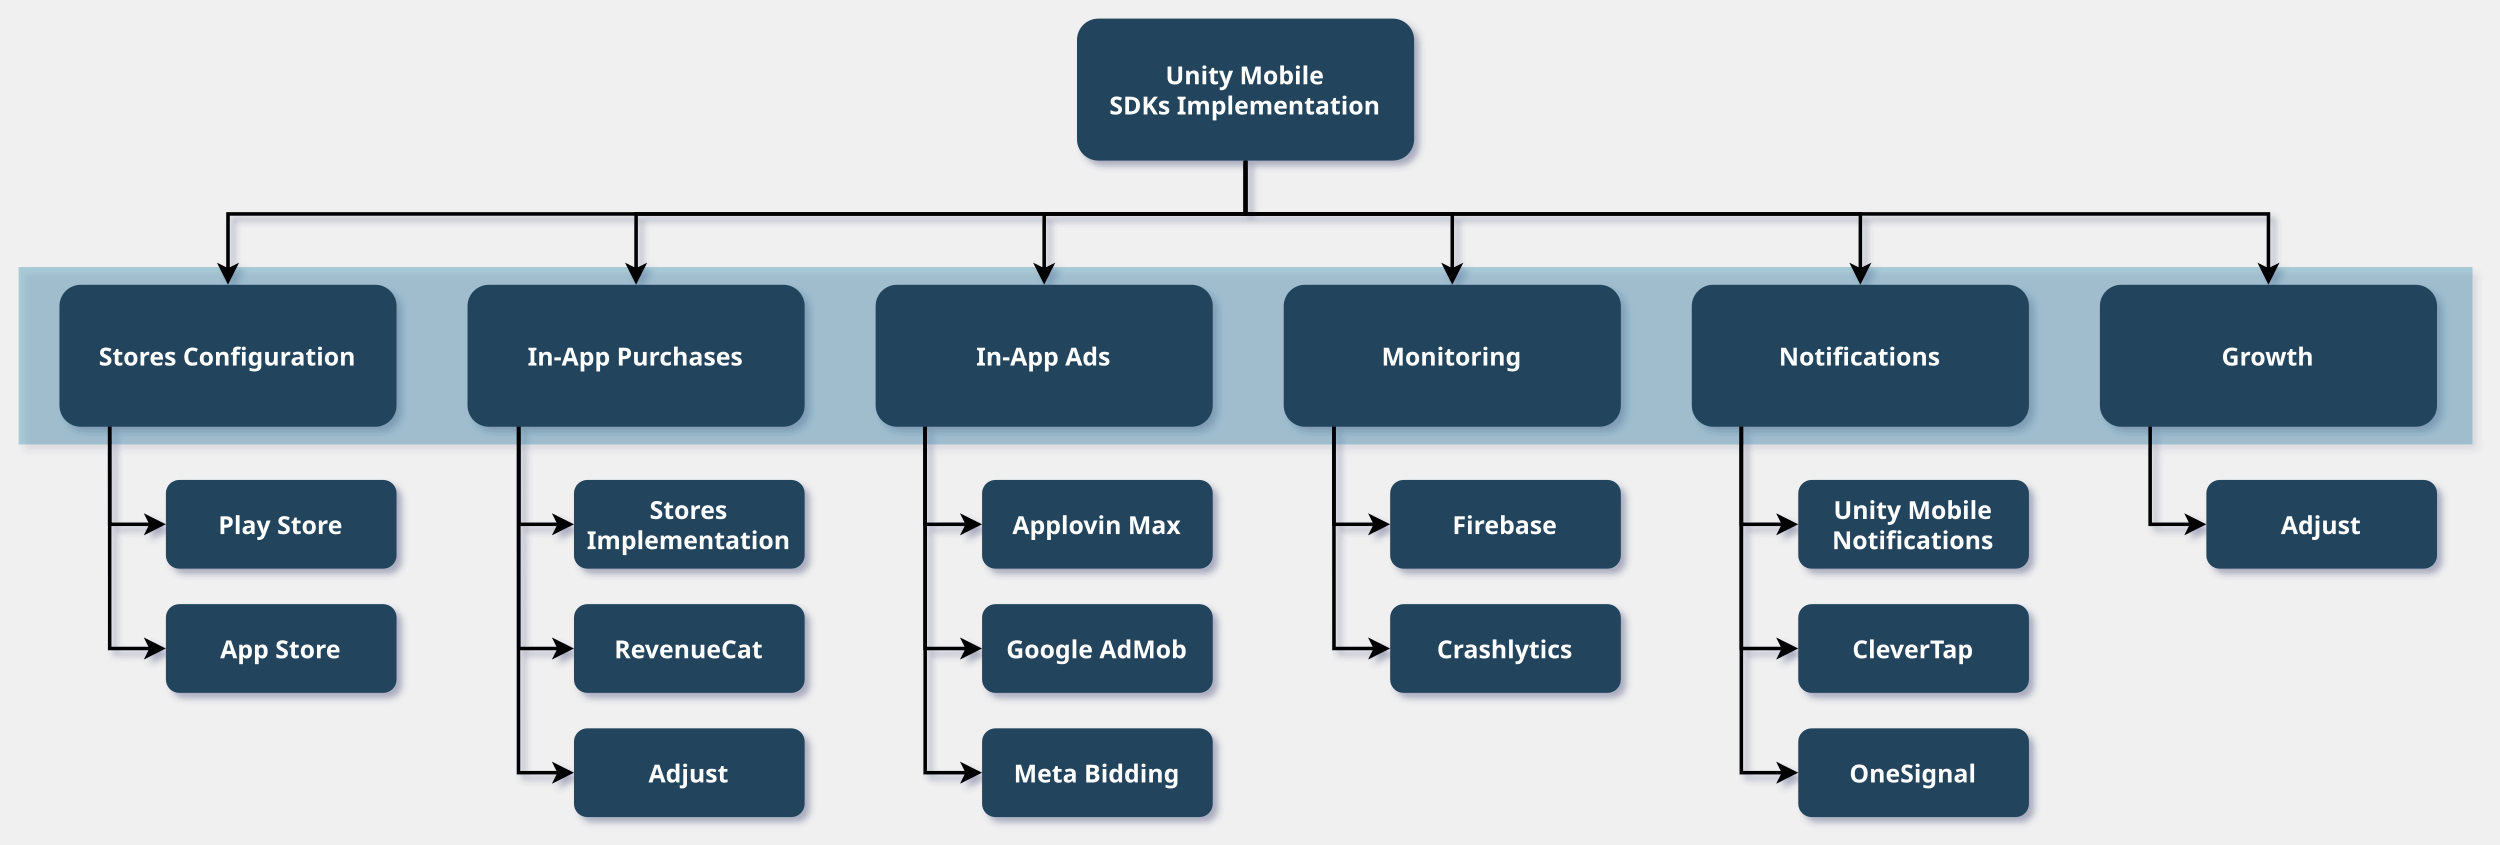
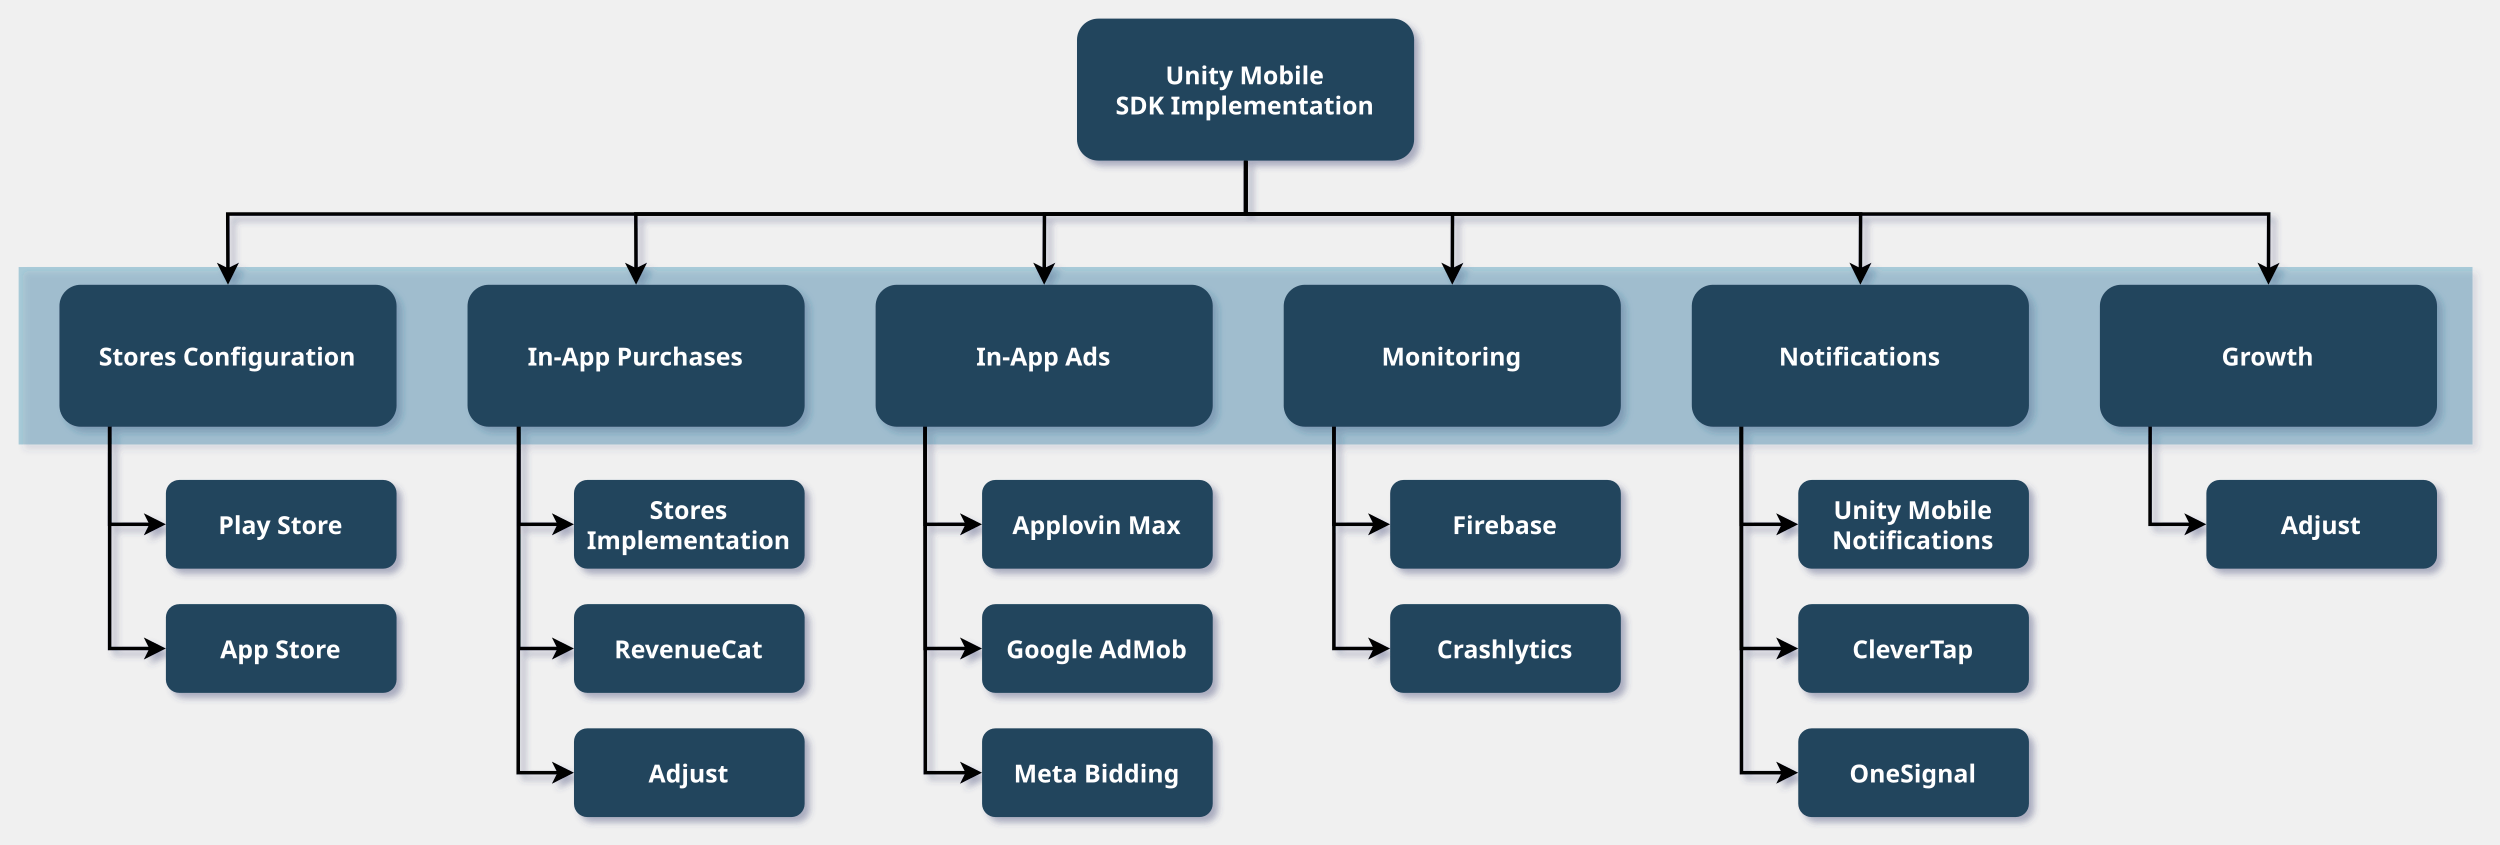
<svg xmlns="http://www.w3.org/2000/svg" style="background: transparent; background-color: transparent; color-scheme: light;" version="1.1" width="1409" height="476" viewBox="-0.5 -0.5 1409 476">
  <defs>
    <filter id="drawio-drop-shadow">
      <feGaussianBlur in="SourceAlpha" stdDeviation="1.7" result="blur" />
      <feOffset in="blur" dx="3" dy="3" result="offsetBlur" />
      <feFlood flood-color="#3D4574" flood-opacity="0.4" result="offsetColor" />
      <feComposite in="offsetColor" in2="offsetBlur" operator="in" result="offsetBlur" />
      <feBlend in="SourceGraphic" in2="offsetBlur" />
    </filter>
  </defs>
  <g filter="url(#drawio-drop-shadow)">
    <g data-cell-id="0">
      <g data-cell-id="1">
+         <g data-cell-id="lmC7X57VvSAlAXA_pGJ7-260" />
+         <g data-cell-id="lmC7X57VvSAlAXA_pGJ7-261" />
+         <g data-cell-id="lmC7X57VvSAlAXA_pGJ7-258" />
+         <g data-cell-id="lmC7X57VvSAlAXA_pGJ7-192" />
        <g data-cell-id="122" />
        <g data-cell-id="18v67-e1KkuVl6Ax8oSF-177" />
        <g data-cell-id="18v67-e1KkuVl6Ax8oSF-178" />
        <g data-cell-id="18v67-e1KkuVl6Ax8oSF-179" />
        <g data-cell-id="18v67-e1KkuVl6Ax8oSF-180" />
        <g data-cell-id="18v67-e1KkuVl6Ax8oSF-181" />
        <g data-cell-id="18v67-e1KkuVl6Ax8oSF-182" />
        <g data-cell-id="2" />
        <g data-cell-id="18v67-e1KkuVl6Ax8oSF-162" />
        <g data-cell-id="18v67-e1KkuVl6Ax8oSF-163" />
        <g data-cell-id="18v67-e1KkuVl6Ax8oSF-165" />
        <g data-cell-id="18v67-e1KkuVl6Ax8oSF-166" />
        <g data-cell-id="4" />
        <g data-cell-id="18v67-e1KkuVl6Ax8oSF-160" />
        <g data-cell-id="18v67-e1KkuVl6Ax8oSF-161" />
        <g data-cell-id="10" />
        <g data-cell-id="18v67-e1KkuVl6Ax8oSF-141" />
        <g data-cell-id="18v67-e1KkuVl6Ax8oSF-142" />
        <g data-cell-id="18v67-e1KkuVl6Ax8oSF-143" />
        <g data-cell-id="12" />
        <g data-cell-id="18v67-e1KkuVl6Ax8oSF-131" />
        <g data-cell-id="18v67-e1KkuVl6Ax8oSF-132" />
        <g data-cell-id="18v67-e1KkuVl6Ax8oSF-133" />
        <g data-cell-id="18v67-e1KkuVl6Ax8oSF-137" />
        <g data-cell-id="13" />
-         <g data-cell-id="18v67-e1KkuVl6Ax8oSF-123" />
        <g data-cell-id="18v67-e1KkuVl6Ax8oSF-127" />
        <g data-cell-id="18v67-e1KkuVl6Ax8oSF-128" />
        <g data-cell-id="18v67-e1KkuVl6Ax8oSF-129" />
        <g data-cell-id="18v67-e1KkuVl6Ax8oSF-136" />
        <g data-cell-id="18v67-e1KkuVl6Ax8oSF-138" />
        <g data-cell-id="18v67-e1KkuVl6Ax8oSF-139" />
        <g data-cell-id="18v67-e1KkuVl6Ax8oSF-140" />
        <g data-cell-id="18v67-e1KkuVl6Ax8oSF-144" />
        <g data-cell-id="18v67-e1KkuVl6Ax8oSF-145" />
        <g data-cell-id="18v67-e1KkuVl6Ax8oSF-146" />
        <g data-cell-id="18v67-e1KkuVl6Ax8oSF-147" />
        <g data-cell-id="18v67-e1KkuVl6Ax8oSF-148" />
        <g data-cell-id="18v67-e1KkuVl6Ax8oSF-149" />
        <g data-cell-id="18v67-e1KkuVl6Ax8oSF-167" />
        <g data-cell-id="18v67-e1KkuVl6Ax8oSF-168" />
        <g data-cell-id="18v67-e1KkuVl6Ax8oSF-150" />
        <g data-cell-id="18v67-e1KkuVl6Ax8oSF-151" />
        <g data-cell-id="18v67-e1KkuVl6Ax8oSF-152" />
        <g data-cell-id="18v67-e1KkuVl6Ax8oSF-169" />
        <g data-cell-id="18v67-e1KkuVl6Ax8oSF-170" />
        <g data-cell-id="18v67-e1KkuVl6Ax8oSF-171" />
        <g data-cell-id="18v67-e1KkuVl6Ax8oSF-172" />
        <g data-cell-id="18v67-e1KkuVl6Ax8oSF-174" />
        <g data-cell-id="18v67-e1KkuVl6Ax8oSF-176" />
        <g data-cell-id="18v67-e1KkuVl6Ax8oSF-153" />
        <g data-cell-id="18v67-e1KkuVl6Ax8oSF-154" />
        <g data-cell-id="18v67-e1KkuVl6Ax8oSF-155" />
        <g data-cell-id="18v67-e1KkuVl6Ax8oSF-156" />
        <g data-cell-id="18v67-e1KkuVl6Ax8oSF-157" />
        <g data-cell-id="18v67-e1KkuVl6Ax8oSF-158" />
        <g data-cell-id="18v67-e1KkuVl6Ax8oSF-159" />
        <g data-cell-id="18v67-e1KkuVl6Ax8oSF-239">
          <g>
            <rect x="10" y="150" width="1383" height="100" fill-opacity="0.3" fill="#10739e" stroke="none" pointer-events="all" style="fill: rgb(16, 115, 158);" />
          </g>
        </g>
        <g data-cell-id="18v67-e1KkuVl6Ax8oSF-240">
          <g>
-             <path d="M 701.47 90 L 701.47 120.07 L 128 120.07 L 128 151.76" fill="none" stroke="#000000" stroke-width="2" stroke-miterlimit="10" pointer-events="stroke" style="stroke: rgb(0, 0, 0);" />
-             <path d="M 128 157.76 L 124 149.76 L 128 151.76 L 132 149.76 Z" fill="#000000" stroke="#000000" stroke-width="2" stroke-miterlimit="10" pointer-events="all" style="fill: rgb(0, 0, 0); stroke: rgb(0, 0, 0);" />
+             <path d="M 701.57 90 L 701.57 120.14 L 127.86 120.14 L 127.97 151.76" fill="none" stroke="#000000" stroke-width="2" stroke-miterlimit="10" pointer-events="stroke" style="stroke: rgb(0, 0, 0);" />
+             <path d="M 127.99 157.76 L 123.96 149.78 L 127.97 151.76 L 131.96 149.75 Z" fill="#000000" stroke="#000000" stroke-width="2" stroke-miterlimit="10" pointer-events="all" style="fill: rgb(0, 0, 0); stroke: rgb(0, 0, 0);" />
          </g>
        </g>
        <g data-cell-id="18v67-e1KkuVl6Ax8oSF-241">
          <g>
-             <path d="M 701.47 90 L 701.47 120.07 L 358 120.07 L 358 151.76" fill="none" stroke="#000000" stroke-width="2" stroke-miterlimit="10" pointer-events="stroke" style="stroke: rgb(0, 0, 0);" />
-             <path d="M 358 157.76 L 354 149.76 L 358 151.76 L 362 149.76 Z" fill="#000000" stroke="#000000" stroke-width="2" stroke-miterlimit="10" pointer-events="all" style="fill: rgb(0, 0, 0); stroke: rgb(0, 0, 0);" />
+             <path d="M 701.57 90 L 701.57 120.14 L 357.86 120.14 L 357.97 151.76" fill="none" stroke="#000000" stroke-width="2" stroke-miterlimit="10" pointer-events="stroke" style="stroke: rgb(0, 0, 0);" />
+             <path d="M 357.99 157.76 L 353.96 149.78 L 357.97 151.76 L 361.96 149.75 Z" fill="#000000" stroke="#000000" stroke-width="2" stroke-miterlimit="10" pointer-events="all" style="fill: rgb(0, 0, 0); stroke: rgb(0, 0, 0);" />
          </g>
        </g>
        <g data-cell-id="18v67-e1KkuVl6Ax8oSF-242">
          <g>
-             <path d="M 701.47 90 L 701.47 120.07 L 588 120.07 L 588 151.76" fill="none" stroke="#000000" stroke-width="2" stroke-miterlimit="10" pointer-events="stroke" style="stroke: rgb(0, 0, 0);" />
-             <path d="M 588 157.76 L 584 149.76 L 588 151.76 L 592 149.76 Z" fill="#000000" stroke="#000000" stroke-width="2" stroke-miterlimit="10" pointer-events="all" style="fill: rgb(0, 0, 0); stroke: rgb(0, 0, 0);" />
+             <path d="M 701.57 90 L 701.57 120.14 L 588.14 120.14 L 588.03 151.76" fill="none" stroke="#000000" stroke-width="2" stroke-miterlimit="10" pointer-events="stroke" style="stroke: rgb(0, 0, 0);" />
+             <path d="M 588.01 157.76 L 584.04 149.75 L 588.03 151.76 L 592.04 149.78 Z" fill="#000000" stroke="#000000" stroke-width="2" stroke-miterlimit="10" pointer-events="all" style="fill: rgb(0, 0, 0); stroke: rgb(0, 0, 0);" />
          </g>
        </g>
        <g data-cell-id="18v67-e1KkuVl6Ax8oSF-243">
          <g>
-             <path d="M 701.47 90 L 701.47 120.07 L 818 120.07 L 818 151.76" fill="none" stroke="#000000" stroke-width="2" stroke-miterlimit="10" pointer-events="stroke" style="stroke: rgb(0, 0, 0);" />
-             <path d="M 818 157.76 L 814 149.76 L 818 151.76 L 822 149.76 Z" fill="#000000" stroke="#000000" stroke-width="2" stroke-miterlimit="10" pointer-events="all" style="fill: rgb(0, 0, 0); stroke: rgb(0, 0, 0);" />
+             <path d="M 701.57 90 L 701.57 120.14 L 818.14 120.14 L 818.03 151.76" fill="none" stroke="#000000" stroke-width="2" stroke-miterlimit="10" pointer-events="stroke" style="stroke: rgb(0, 0, 0);" />
+             <path d="M 818.01 157.76 L 814.04 149.75 L 818.03 151.76 L 822.04 149.78 Z" fill="#000000" stroke="#000000" stroke-width="2" stroke-miterlimit="10" pointer-events="all" style="fill: rgb(0, 0, 0); stroke: rgb(0, 0, 0);" />
          </g>
        </g>
        <g data-cell-id="18v67-e1KkuVl6Ax8oSF-244">
          <g>
-             <path d="M 701.47 90 L 701.47 120.07 L 1048 120.07 L 1048 151.76" fill="none" stroke="#000000" stroke-width="2" stroke-miterlimit="10" pointer-events="stroke" style="stroke: rgb(0, 0, 0);" />
-             <path d="M 1048 157.76 L 1044 149.76 L 1048 151.76 L 1052 149.76 Z" fill="#000000" stroke="#000000" stroke-width="2" stroke-miterlimit="10" pointer-events="all" style="fill: rgb(0, 0, 0); stroke: rgb(0, 0, 0);" />
+             <path d="M 701.57 90 L 701.57 120.14 L 1048.14 120.14 L 1048.03 151.76" fill="none" stroke="#000000" stroke-width="2" stroke-miterlimit="10" pointer-events="stroke" style="stroke: rgb(0, 0, 0);" />
+             <path d="M 1048.01 157.76 L 1044.04 149.75 L 1048.03 151.76 L 1052.04 149.78 Z" fill="#000000" stroke="#000000" stroke-width="2" stroke-miterlimit="10" pointer-events="all" style="fill: rgb(0, 0, 0); stroke: rgb(0, 0, 0);" />
          </g>
        </g>
        <g data-cell-id="18v67-e1KkuVl6Ax8oSF-245">
          <g>
-             <path d="M 701.47 90 L 701.47 120.07 L 1278 120.07 L 1278 151.76" fill="none" stroke="#000000" stroke-width="2" stroke-miterlimit="10" pointer-events="stroke" style="stroke: rgb(0, 0, 0);" />
-             <path d="M 1278 157.76 L 1274 149.76 L 1278 151.76 L 1282 149.76 Z" fill="#000000" stroke="#000000" stroke-width="2" stroke-miterlimit="10" pointer-events="all" style="fill: rgb(0, 0, 0); stroke: rgb(0, 0, 0);" />
+             <path d="M 701.57 90 L 701.57 120.14 L 1278.14 120.14 L 1278.03 151.76" fill="none" stroke="#000000" stroke-width="2" stroke-miterlimit="10" pointer-events="stroke" style="stroke: rgb(0, 0, 0);" />
+             <path d="M 1278.01 157.76 L 1274.04 149.75 L 1278.03 151.76 L 1282.04 149.78 Z" fill="#000000" stroke="#000000" stroke-width="2" stroke-miterlimit="10" pointer-events="all" style="fill: rgb(0, 0, 0); stroke: rgb(0, 0, 0);" />
          </g>
        </g>
        <g data-cell-id="18v67-e1KkuVl6Ax8oSF-246">
          <g>
            <rect x="606.5" y="10" width="190" height="80" rx="12" ry="12" fill="#23445d" stroke="none" pointer-events="all" style="fill: rgb(35, 68, 93);" />
          </g>
          <g>
            <g fill="#FFFFFF" font-family="&quot;Tahoma&quot;" font-weight="bold" text-anchor="middle" font-size="14px" style="fill: rgb(255, 255, 255);">
              <text x="701" y="47">Unity Mobile</text>
-               <text x="701" y="64">SDKs Implementation</text>
+               <text x="701" y="64">SDK Implementation</text>
            </g>
          </g>
        </g>
        <g data-cell-id="18v67-e1KkuVl6Ax8oSF-247">
          <g>
-             <path d="M 751.31 238.56 L 751.33 295 L 774.76 295" fill="none" stroke="#000000" stroke-width="2" stroke-miterlimit="10" pointer-events="stroke" style="stroke: rgb(0, 0, 0);" />
+             <path d="M 751.31 238.56 L 751.29 295 L 774.76 295" fill="none" stroke="#000000" stroke-width="2" stroke-miterlimit="10" pointer-events="stroke" style="stroke: rgb(0, 0, 0);" />
            <path d="M 780.76 295 L 772.76 299 L 774.76 295 L 772.76 291 Z" fill="#000000" stroke="#000000" stroke-width="2" stroke-miterlimit="10" pointer-events="all" style="fill: rgb(0, 0, 0); stroke: rgb(0, 0, 0);" />
          </g>
        </g>
        <g data-cell-id="18v67-e1KkuVl6Ax8oSF-248">
          <g>
-             <path d="M 751.31 238.48 L 751.33 365 L 774.76 365" fill="none" stroke="#000000" stroke-width="2" stroke-miterlimit="10" pointer-events="stroke" style="stroke: rgb(0, 0, 0);" />
+             <path d="M 751.31 238.48 L 751.29 365 L 774.76 365" fill="none" stroke="#000000" stroke-width="2" stroke-miterlimit="10" pointer-events="stroke" style="stroke: rgb(0, 0, 0);" />
            <path d="M 780.76 365 L 772.76 369 L 774.76 365 L 772.76 361 Z" fill="#000000" stroke="#000000" stroke-width="2" stroke-miterlimit="10" pointer-events="all" style="fill: rgb(0, 0, 0); stroke: rgb(0, 0, 0);" />
          </g>
        </g>
        <g data-cell-id="18v67-e1KkuVl6Ax8oSF-251">
          <g>
            <rect x="723" y="160" width="190" height="80" rx="12" ry="12" fill="#23445d" stroke="none" pointer-events="all" style="fill: rgb(35, 68, 93);" />
          </g>
          <g>
            <g fill="#FFFFFF" font-family="&quot;Tahoma&quot;" font-weight="bold" text-anchor="middle" font-size="14px" style="fill: rgb(255, 255, 255);">
              <text x="817.5" y="205.5">Monitoring</text>
            </g>
          </g>
        </g>
        <g data-cell-id="18v67-e1KkuVl6Ax8oSF-252">
          <g>
-             <path d="M 520.93 238.4 L 520.93 295 L 544.76 295" fill="none" stroke="#000000" stroke-width="2" stroke-miterlimit="10" pointer-events="stroke" style="stroke: rgb(0, 0, 0);" />
+             <path d="M 520.93 238.4 L 521 295 L 544.76 295" fill="none" stroke="#000000" stroke-width="2" stroke-miterlimit="10" pointer-events="stroke" style="stroke: rgb(0, 0, 0);" />
            <path d="M 550.76 295 L 542.76 299 L 544.76 295 L 542.76 291 Z" fill="#000000" stroke="#000000" stroke-width="2" stroke-miterlimit="10" pointer-events="all" style="fill: rgb(0, 0, 0); stroke: rgb(0, 0, 0);" />
          </g>
        </g>
        <g data-cell-id="18v67-e1KkuVl6Ax8oSF-253">
          <g>
-             <path d="M 520.93 238.24 L 520.93 365 L 544.76 365" fill="none" stroke="#000000" stroke-width="2" stroke-miterlimit="10" pointer-events="stroke" style="stroke: rgb(0, 0, 0);" />
+             <path d="M 520.93 238.24 L 521 365 L 544.76 365" fill="none" stroke="#000000" stroke-width="2" stroke-miterlimit="10" pointer-events="stroke" style="stroke: rgb(0, 0, 0);" />
            <path d="M 550.76 365 L 542.76 369 L 544.76 365 L 542.76 361 Z" fill="#000000" stroke="#000000" stroke-width="2" stroke-miterlimit="10" pointer-events="all" style="fill: rgb(0, 0, 0); stroke: rgb(0, 0, 0);" />
          </g>
        </g>
        <g data-cell-id="18v67-e1KkuVl6Ax8oSF-296">
          <g>
-             <path d="M 520.93 238.48 L 520.93 435 L 544.76 435" fill="none" stroke="#000000" stroke-width="2" stroke-miterlimit="10" pointer-events="stroke" style="stroke: rgb(0, 0, 0);" />
+             <path d="M 520.93 238.48 L 521 435 L 544.76 435" fill="none" stroke="#000000" stroke-width="2" stroke-miterlimit="10" pointer-events="stroke" style="stroke: rgb(0, 0, 0);" />
            <path d="M 550.76 435 L 542.76 439 L 544.76 435 L 542.76 431 Z" fill="#000000" stroke="#000000" stroke-width="2" stroke-miterlimit="10" pointer-events="all" style="fill: rgb(0, 0, 0); stroke: rgb(0, 0, 0);" />
          </g>
        </g>
        <g data-cell-id="18v67-e1KkuVl6Ax8oSF-254">
          <g>
            <rect x="493" y="160" width="190" height="80" rx="12" ry="12" fill="#23445d" stroke="none" pointer-events="all" style="fill: rgb(35, 68, 93);" />
          </g>
          <g>
            <g fill="#FFFFFF" font-family="&quot;Tahoma&quot;" font-weight="bold" text-anchor="middle" font-size="14px" style="fill: rgb(255, 255, 255);">
              <text x="587.5" y="205.5">In-App Ads</text>
            </g>
          </g>
        </g>
        <g data-cell-id="18v67-e1KkuVl6Ax8oSF-255">
          <g>
-             <path d="M 291.88 238.64 L 291.87 295 L 314.76 295" fill="none" stroke="#000000" stroke-width="2" stroke-miterlimit="10" pointer-events="stroke" style="stroke: rgb(0, 0, 0);" />
+             <path d="M 291.88 238.64 L 291.86 295 L 314.76 295" fill="none" stroke="#000000" stroke-width="2" stroke-miterlimit="10" pointer-events="stroke" style="stroke: rgb(0, 0, 0);" />
            <path d="M 320.76 295 L 312.76 299 L 314.76 295 L 312.76 291 Z" fill="#000000" stroke="#000000" stroke-width="2" stroke-miterlimit="10" pointer-events="all" style="fill: rgb(0, 0, 0); stroke: rgb(0, 0, 0);" />
          </g>
        </g>
        <g data-cell-id="18v67-e1KkuVl6Ax8oSF-256">
          <g>
-             <path d="M 291.88 238.32 L 291.87 365 L 314.76 365" fill="none" stroke="#000000" stroke-width="2" stroke-miterlimit="10" pointer-events="stroke" style="stroke: rgb(0, 0, 0);" />
+             <path d="M 291.88 238.32 L 291.86 365 L 314.76 365" fill="none" stroke="#000000" stroke-width="2" stroke-miterlimit="10" pointer-events="stroke" style="stroke: rgb(0, 0, 0);" />
            <path d="M 320.76 365 L 312.76 369 L 314.76 365 L 312.76 361 Z" fill="#000000" stroke="#000000" stroke-width="2" stroke-miterlimit="10" pointer-events="all" style="fill: rgb(0, 0, 0); stroke: rgb(0, 0, 0);" />
          </g>
        </g>
        <g data-cell-id="18v67-e1KkuVl6Ax8oSF-257">
          <g>
-             <path d="M 291.69 238.64 L 291.73 435 L 314.76 435" fill="none" stroke="#000000" stroke-width="2" stroke-miterlimit="10" pointer-events="stroke" style="stroke: rgb(0, 0, 0);" />
+             <path d="M 291.69 238.64 L 291.57 435 L 314.76 435" fill="none" stroke="#000000" stroke-width="2" stroke-miterlimit="10" pointer-events="stroke" style="stroke: rgb(0, 0, 0);" />
            <path d="M 320.76 435 L 312.76 439 L 314.76 435 L 312.76 431 Z" fill="#000000" stroke="#000000" stroke-width="2" stroke-miterlimit="10" pointer-events="all" style="fill: rgb(0, 0, 0); stroke: rgb(0, 0, 0);" />
          </g>
        </g>
        <g data-cell-id="18v67-e1KkuVl6Ax8oSF-258">
          <g>
            <rect x="263" y="160" width="190" height="80" rx="12" ry="12" fill="#23445d" stroke="none" pointer-events="all" style="fill: rgb(35, 68, 93);" />
          </g>
          <g>
            <g fill="#FFFFFF" font-family="&quot;Tahoma&quot;" font-weight="bold" text-anchor="middle" font-size="14px" style="fill: rgb(255, 255, 255);">
              <text x="357.5" y="205.5">In-App Purchases</text>
            </g>
          </g>
        </g>
        <g data-cell-id="18v67-e1KkuVl6Ax8oSF-259">
          <g>
-             <path d="M 61.31 238.56 L 61.33 365 L 84.76 365" fill="none" stroke="#000000" stroke-width="2" stroke-miterlimit="10" pointer-events="stroke" style="stroke: rgb(0, 0, 0);" />
+             <path d="M 61.31 238.56 L 61.29 365 L 84.76 365" fill="none" stroke="#000000" stroke-width="2" stroke-miterlimit="10" pointer-events="stroke" style="stroke: rgb(0, 0, 0);" />
            <path d="M 90.76 365 L 82.76 369 L 84.76 365 L 82.76 361 Z" fill="#000000" stroke="#000000" stroke-width="2" stroke-miterlimit="10" pointer-events="all" style="fill: rgb(0, 0, 0); stroke: rgb(0, 0, 0);" />
          </g>
        </g>
        <g data-cell-id="18v67-e1KkuVl6Ax8oSF-262">
          <g>
-             <path d="M 61.31 238.64 L 61.33 295 L 84.76 295" fill="none" stroke="#000000" stroke-width="2" stroke-miterlimit="10" pointer-events="stroke" style="stroke: rgb(0, 0, 0);" />
+             <path d="M 61.31 238.64 L 61.29 295 L 84.76 295" fill="none" stroke="#000000" stroke-width="2" stroke-miterlimit="10" pointer-events="stroke" style="stroke: rgb(0, 0, 0);" />
            <path d="M 90.76 295 L 82.76 299 L 84.76 295 L 82.76 291 Z" fill="#000000" stroke="#000000" stroke-width="2" stroke-miterlimit="10" pointer-events="all" style="fill: rgb(0, 0, 0); stroke: rgb(0, 0, 0);" />
          </g>
        </g>
        <g data-cell-id="18v67-e1KkuVl6Ax8oSF-263">
          <g>
            <rect x="33" y="160" width="190" height="80" rx="12" ry="12" fill="#23445d" stroke="none" pointer-events="all" style="fill: rgb(35, 68, 93);" />
          </g>
          <g>
            <g fill="#FFFFFF" font-family="&quot;Tahoma&quot;" font-weight="bold" text-anchor="middle" font-size="14px" style="fill: rgb(255, 255, 255);">
              <text x="127.5" y="205.5">Stores Configuration</text>
            </g>
          </g>
        </g>
        <g data-cell-id="18v67-e1KkuVl6Ax8oSF-264">
          <g>
            <rect x="93" y="340" width="130" height="50" rx="7.5" ry="7.5" fill="#23445d" stroke="none" pointer-events="all" style="fill: rgb(35, 68, 93);" />
          </g>
          <g>
            <g fill="#FFFFFF" font-family="&quot;Tahoma&quot;" font-weight="bold" text-anchor="middle" font-size="14px" style="fill: rgb(255, 255, 255);">
              <text x="157.5" y="370.5">App Store</text>
            </g>
          </g>
        </g>
        <g data-cell-id="18v67-e1KkuVl6Ax8oSF-267">
          <g>
            <rect x="93" y="270" width="130" height="50" rx="7.5" ry="7.5" fill="#23445d" stroke="none" pointer-events="all" style="fill: rgb(35, 68, 93);" />
          </g>
          <g>
            <g fill="#FFFFFF" font-family="&quot;Tahoma&quot;" font-weight="bold" text-anchor="middle" font-size="14px" style="fill: rgb(255, 255, 255);">
              <text x="157.5" y="300.5">Play Store</text>
            </g>
          </g>
        </g>
        <g data-cell-id="18v67-e1KkuVl6Ax8oSF-268">
          <g>
            <rect x="323" y="270" width="130" height="50" rx="7.5" ry="7.5" fill="#23445d" stroke="none" pointer-events="all" style="fill: rgb(35, 68, 93);" />
          </g>
          <g>
            <g fill="#FFFFFF" font-family="&quot;Tahoma&quot;" font-weight="bold" text-anchor="middle" font-size="14px" style="fill: rgb(255, 255, 255);">
              <text x="387.5" y="292">Stores</text>
              <text x="387.5" y="309">Implementation</text>
            </g>
          </g>
        </g>
        <g data-cell-id="18v67-e1KkuVl6Ax8oSF-269">
          <g>
            <rect x="323" y="340" width="130" height="50" rx="7.5" ry="7.5" fill="#23445d" stroke="none" pointer-events="all" style="fill: rgb(35, 68, 93);" />
          </g>
          <g>
            <g fill="#FFFFFF" font-family="&quot;Tahoma&quot;" font-weight="bold" text-anchor="middle" font-size="14px" style="fill: rgb(255, 255, 255);">
              <text x="387.5" y="370.5">RevenueCat</text>
            </g>
          </g>
        </g>
        <g data-cell-id="18v67-e1KkuVl6Ax8oSF-270">
          <g>
            <rect x="323" y="410" width="130" height="50" rx="7.5" ry="7.5" fill="#23445d" stroke="none" pointer-events="all" style="fill: rgb(35, 68, 93);" />
          </g>
          <g>
            <g fill="#FFFFFF" font-family="&quot;Tahoma&quot;" font-weight="bold" text-anchor="middle" font-size="14px" style="fill: rgb(255, 255, 255);">
              <text x="387.5" y="440.5">Adjust</text>
            </g>
          </g>
        </g>
        <g data-cell-id="18v67-e1KkuVl6Ax8oSF-271">
          <g>
            <rect x="553" y="270" width="130" height="50" rx="7.5" ry="7.5" fill="#23445d" stroke="none" pointer-events="all" style="fill: rgb(35, 68, 93);" />
          </g>
          <g>
            <g fill="#FFFFFF" font-family="&quot;Tahoma&quot;" font-weight="bold" text-anchor="middle" font-size="14px" style="fill: rgb(255, 255, 255);">
              <text x="617.5" y="300.5">Applovin Max</text>
            </g>
          </g>
        </g>
        <g data-cell-id="18v67-e1KkuVl6Ax8oSF-272">
          <g>
            <rect x="553" y="340" width="130" height="50" rx="7.5" ry="7.5" fill="#23445d" stroke="none" pointer-events="all" style="fill: rgb(35, 68, 93);" />
          </g>
          <g>
            <g fill="#FFFFFF" font-family="&quot;Tahoma&quot;" font-weight="bold" text-anchor="middle" font-size="14px" style="fill: rgb(255, 255, 255);">
              <text x="617.5" y="370.5">Google AdMob</text>
            </g>
          </g>
        </g>
        <g data-cell-id="18v67-e1KkuVl6Ax8oSF-273">
          <g>
            <rect x="783" y="270" width="130" height="50" rx="7.5" ry="7.5" fill="#23445d" stroke="none" pointer-events="all" style="fill: rgb(35, 68, 93);" />
          </g>
          <g>
            <g fill="#FFFFFF" font-family="&quot;Tahoma&quot;" font-weight="bold" text-anchor="middle" font-size="14px" style="fill: rgb(255, 255, 255);">
              <text x="847.5" y="300.5">Firebase</text>
            </g>
          </g>
        </g>
        <g data-cell-id="18v67-e1KkuVl6Ax8oSF-274">
          <g>
            <rect x="783" y="340" width="130" height="50" rx="7.5" ry="7.5" fill="#23445d" stroke="none" pointer-events="all" style="fill: rgb(35, 68, 93);" />
          </g>
          <g>
            <g fill="#FFFFFF" font-family="&quot;Tahoma&quot;" font-weight="bold" text-anchor="middle" font-size="14px" style="fill: rgb(255, 255, 255);">
              <text x="847.5" y="370.5">Crashlytics</text>
            </g>
          </g>
        </g>
        <g data-cell-id="18v67-e1KkuVl6Ax8oSF-277">
          <g>
-             <path d="M 980.93 238.32 L 980.93 295 L 1004.76 295" fill="none" stroke="#000000" stroke-width="2" stroke-miterlimit="10" pointer-events="stroke" style="stroke: rgb(0, 0, 0);" />
+             <path d="M 980.93 238.32 L 981 295 L 1004.76 295" fill="none" stroke="#000000" stroke-width="2" stroke-miterlimit="10" pointer-events="stroke" style="stroke: rgb(0, 0, 0);" />
            <path d="M 1010.76 295 L 1002.76 299 L 1004.76 295 L 1002.76 291 Z" fill="#000000" stroke="#000000" stroke-width="2" stroke-miterlimit="10" pointer-events="all" style="fill: rgb(0, 0, 0); stroke: rgb(0, 0, 0);" />
          </g>
        </g>
        <g data-cell-id="18v67-e1KkuVl6Ax8oSF-278">
          <g>
-             <path d="M 980.93 238.56 L 980.93 365 L 1004.76 365" fill="none" stroke="#000000" stroke-width="2" stroke-miterlimit="10" pointer-events="stroke" style="stroke: rgb(0, 0, 0);" />
+             <path d="M 980.93 238.56 L 981 365 L 1004.76 365" fill="none" stroke="#000000" stroke-width="2" stroke-miterlimit="10" pointer-events="stroke" style="stroke: rgb(0, 0, 0);" />
            <path d="M 1010.76 365 L 1002.76 369 L 1004.76 365 L 1002.76 361 Z" fill="#000000" stroke="#000000" stroke-width="2" stroke-miterlimit="10" pointer-events="all" style="fill: rgb(0, 0, 0); stroke: rgb(0, 0, 0);" />
          </g>
        </g>
        <g data-cell-id="LRqScKyzTqHDea3txuw3-123">
          <g>
-             <path d="M 980.93 239.04 L 980.93 435 L 1004.76 435" fill="none" stroke="#000000" stroke-width="2" stroke-miterlimit="10" pointer-events="stroke" style="stroke: rgb(0, 0, 0);" />
+             <path d="M 980.93 239.04 L 981 435 L 1004.76 435" fill="none" stroke="#000000" stroke-width="2" stroke-miterlimit="10" pointer-events="stroke" style="stroke: rgb(0, 0, 0);" />
            <path d="M 1010.76 435 L 1002.76 439 L 1004.76 435 L 1002.76 431 Z" fill="#000000" stroke="#000000" stroke-width="2" stroke-miterlimit="10" pointer-events="all" style="fill: rgb(0, 0, 0); stroke: rgb(0, 0, 0);" />
          </g>
        </g>
        <g data-cell-id="18v67-e1KkuVl6Ax8oSF-279">
          <g>
            <rect x="953" y="160" width="190" height="80" rx="12" ry="12" fill="#23445d" stroke="none" pointer-events="all" style="fill: rgb(35, 68, 93);" />
          </g>
          <g>
            <g fill="#FFFFFF" font-family="&quot;Tahoma&quot;" font-weight="bold" text-anchor="middle" font-size="14px" style="fill: rgb(255, 255, 255);">
              <text x="1047.5" y="205.5">Notifications</text>
            </g>
          </g>
        </g>
        <g data-cell-id="18v67-e1KkuVl6Ax8oSF-280">
          <g>
            <rect x="1013" y="270" width="130" height="50" rx="7.5" ry="7.5" fill="#23445d" stroke="none" pointer-events="all" style="fill: rgb(35, 68, 93);" />
          </g>
          <g>
            <g fill="#FFFFFF" font-family="&quot;Tahoma&quot;" font-weight="bold" text-anchor="middle" font-size="14px" style="fill: rgb(255, 255, 255);">
              <text x="1077.5" y="292">Unity Mobile</text>
              <text x="1077.5" y="309">Notifications</text>
            </g>
          </g>
        </g>
        <g data-cell-id="18v67-e1KkuVl6Ax8oSF-281">
          <g>
            <rect x="1013" y="340" width="130" height="50" rx="7.5" ry="7.5" fill="#23445d" stroke="none" pointer-events="all" style="fill: rgb(35, 68, 93);" />
          </g>
          <g>
            <g fill="#FFFFFF" font-family="&quot;Tahoma&quot;" font-weight="bold" text-anchor="middle" font-size="14px" style="fill: rgb(255, 255, 255);">
              <text x="1077.5" y="370.5">CleverTap</text>
            </g>
          </g>
        </g>
        <g data-cell-id="18v67-e1KkuVl6Ax8oSF-282">
          <g>
-             <path d="M 1211.31 238.24 L 1211.33 295 L 1234.76 295" fill="none" stroke="#000000" stroke-width="2" stroke-miterlimit="10" pointer-events="stroke" style="stroke: rgb(0, 0, 0);" />
+             <path d="M 1211.31 238.24 L 1211.29 295 L 1234.76 295" fill="none" stroke="#000000" stroke-width="2" stroke-miterlimit="10" pointer-events="stroke" style="stroke: rgb(0, 0, 0);" />
            <path d="M 1240.76 295 L 1232.76 299 L 1234.76 295 L 1232.76 291 Z" fill="#000000" stroke="#000000" stroke-width="2" stroke-miterlimit="10" pointer-events="all" style="fill: rgb(0, 0, 0); stroke: rgb(0, 0, 0);" />
          </g>
        </g>
        <g data-cell-id="18v67-e1KkuVl6Ax8oSF-288">
          <g>
            <rect x="1183" y="160" width="190" height="80" rx="12" ry="12" fill="#23445d" stroke="none" pointer-events="all" style="fill: rgb(35, 68, 93);" />
          </g>
          <g>
            <g fill="#FFFFFF" font-family="&quot;Tahoma&quot;" font-weight="bold" text-anchor="middle" font-size="14px" style="fill: rgb(255, 255, 255);">
              <text x="1277.5" y="205.5">Growth</text>
            </g>
          </g>
        </g>
        <g data-cell-id="18v67-e1KkuVl6Ax8oSF-289">
          <g>
            <rect x="1243" y="270" width="130" height="50" rx="7.5" ry="7.5" fill="#23445d" stroke="none" pointer-events="all" style="fill: rgb(35, 68, 93);" />
          </g>
          <g>
            <g fill="#FFFFFF" font-family="&quot;Tahoma&quot;" font-weight="bold" text-anchor="middle" font-size="14px" style="fill: rgb(255, 255, 255);">
              <text x="1307.5" y="300.5">Adjust</text>
            </g>
          </g>
        </g>
        <g data-cell-id="18v67-e1KkuVl6Ax8oSF-295">
          <g>
            <rect x="553" y="410" width="130" height="50" rx="7.5" ry="7.5" fill="#23445d" stroke="none" pointer-events="all" style="fill: rgb(35, 68, 93);" />
          </g>
          <g>
            <g fill="#FFFFFF" font-family="&quot;Tahoma&quot;" font-weight="bold" text-anchor="middle" font-size="14px" style="fill: rgb(255, 255, 255);">
              <text x="617.5" y="440.5">Meta Bidding</text>
            </g>
          </g>
        </g>
        <g data-cell-id="LRqScKyzTqHDea3txuw3-122">
          <g>
            <rect x="1013" y="410" width="130" height="50" rx="7.5" ry="7.5" fill="#23445d" stroke="none" pointer-events="all" style="fill: rgb(35, 68, 93);" />
          </g>
          <g>
            <g fill="#FFFFFF" font-family="&quot;Tahoma&quot;" font-weight="bold" text-anchor="middle" font-size="14px" style="fill: rgb(255, 255, 255);">
              <text x="1077.5" y="440.5">OneSignal</text>
            </g>
          </g>
        </g>
+         <g data-cell-id="lmC7X57VvSAlAXA_pGJ7-122" />
+         <g data-cell-id="lmC7X57VvSAlAXA_pGJ7-210" />
+         <g data-cell-id="lmC7X57VvSAlAXA_pGJ7-211" />
+         <g data-cell-id="lmC7X57VvSAlAXA_pGJ7-212" />
+         <g data-cell-id="lmC7X57VvSAlAXA_pGJ7-213" />
+         <g data-cell-id="lmC7X57VvSAlAXA_pGJ7-214" />
+         <g data-cell-id="lmC7X57VvSAlAXA_pGJ7-215" />
+         <g data-cell-id="lmC7X57VvSAlAXA_pGJ7-129" />
+         <g data-cell-id="lmC7X57VvSAlAXA_pGJ7-205" />
+         <g data-cell-id="lmC7X57VvSAlAXA_pGJ7-134" />
+         <g data-cell-id="lmC7X57VvSAlAXA_pGJ7-194" />
+         <g data-cell-id="lmC7X57VvSAlAXA_pGJ7-137" />
+         <g data-cell-id="lmC7X57VvSAlAXA_pGJ7-184" />
+         <g data-cell-id="lmC7X57VvSAlAXA_pGJ7-141" />
+         <g data-cell-id="lmC7X57VvSAlAXA_pGJ7-145" />
+         <g data-cell-id="lmC7X57VvSAlAXA_pGJ7-146" />
+         <g data-cell-id="lmC7X57VvSAlAXA_pGJ7-147" />
+         <g data-cell-id="lmC7X57VvSAlAXA_pGJ7-148" />
+         <g data-cell-id="lmC7X57VvSAlAXA_pGJ7-149" />
+         <g data-cell-id="lmC7X57VvSAlAXA_pGJ7-150" />
+         <g data-cell-id="lmC7X57VvSAlAXA_pGJ7-151" />
+         <g data-cell-id="lmC7X57VvSAlAXA_pGJ7-152" />
+         <g data-cell-id="lmC7X57VvSAlAXA_pGJ7-154" />
+         <g data-cell-id="lmC7X57VvSAlAXA_pGJ7-155" />
+         <g data-cell-id="lmC7X57VvSAlAXA_pGJ7-156" />
+         <g data-cell-id="lmC7X57VvSAlAXA_pGJ7-157" />
+         <g data-cell-id="lmC7X57VvSAlAXA_pGJ7-158" />
+         <g data-cell-id="lmC7X57VvSAlAXA_pGJ7-159" />
+         <g data-cell-id="lmC7X57VvSAlAXA_pGJ7-199" />
+         <g data-cell-id="lmC7X57VvSAlAXA_pGJ7-162" />
+         <g data-cell-id="lmC7X57VvSAlAXA_pGJ7-163" />
+         <g data-cell-id="lmC7X57VvSAlAXA_pGJ7-164" />
+         <g data-cell-id="lmC7X57VvSAlAXA_pGJ7-171" />
+         <g data-cell-id="lmC7X57VvSAlAXA_pGJ7-172" />
+         <g data-cell-id="lmC7X57VvSAlAXA_pGJ7-173" />
+         <g data-cell-id="lmC7X57VvSAlAXA_pGJ7-174" />
+         <g data-cell-id="lmC7X57VvSAlAXA_pGJ7-175" />
+         <g data-cell-id="lmC7X57VvSAlAXA_pGJ7-176" />
+         <g data-cell-id="lmC7X57VvSAlAXA_pGJ7-177" />
+         <g data-cell-id="lmC7X57VvSAlAXA_pGJ7-153" />
+         <g data-cell-id="lmC7X57VvSAlAXA_pGJ7-191" />
+         <g data-cell-id="lmC7X57VvSAlAXA_pGJ7-193" />
+         <g data-cell-id="lmC7X57VvSAlAXA_pGJ7-198" />
+         <g data-cell-id="lmC7X57VvSAlAXA_pGJ7-200" />
+         <g data-cell-id="lmC7X57VvSAlAXA_pGJ7-208" />
+         <g data-cell-id="lmC7X57VvSAlAXA_pGJ7-209" />
+         <g data-cell-id="lmC7X57VvSAlAXA_pGJ7-217" />
+         <g data-cell-id="lmC7X57VvSAlAXA_pGJ7-218" />
+         <g data-cell-id="lmC7X57VvSAlAXA_pGJ7-219" />
+         <g data-cell-id="lmC7X57VvSAlAXA_pGJ7-220" />
+         <g data-cell-id="lmC7X57VvSAlAXA_pGJ7-221" />
+         <g data-cell-id="lmC7X57VvSAlAXA_pGJ7-222" />
+         <g data-cell-id="lmC7X57VvSAlAXA_pGJ7-223" />
+         <g data-cell-id="lmC7X57VvSAlAXA_pGJ7-224" />
+         <g data-cell-id="lmC7X57VvSAlAXA_pGJ7-225" />
+         <g data-cell-id="lmC7X57VvSAlAXA_pGJ7-226" />
+         <g data-cell-id="lmC7X57VvSAlAXA_pGJ7-227" />
+         <g data-cell-id="lmC7X57VvSAlAXA_pGJ7-273" />
+         <g data-cell-id="lmC7X57VvSAlAXA_pGJ7-229" />
+         <g data-cell-id="lmC7X57VvSAlAXA_pGJ7-230" />
+         <g data-cell-id="lmC7X57VvSAlAXA_pGJ7-231" />
+         <g data-cell-id="lmC7X57VvSAlAXA_pGJ7-232" />
+         <g data-cell-id="lmC7X57VvSAlAXA_pGJ7-233" />
+         <g data-cell-id="lmC7X57VvSAlAXA_pGJ7-235" />
+         <g data-cell-id="lmC7X57VvSAlAXA_pGJ7-237" />
+         <g data-cell-id="lmC7X57VvSAlAXA_pGJ7-238" />
+         <g data-cell-id="lmC7X57VvSAlAXA_pGJ7-239" />
+         <g data-cell-id="lmC7X57VvSAlAXA_pGJ7-242" />
+         <g data-cell-id="lmC7X57VvSAlAXA_pGJ7-243" />
+         <g data-cell-id="lmC7X57VvSAlAXA_pGJ7-246" />
+         <g data-cell-id="lmC7X57VvSAlAXA_pGJ7-247" />
+         <g data-cell-id="lmC7X57VvSAlAXA_pGJ7-249" />
+         <g data-cell-id="lmC7X57VvSAlAXA_pGJ7-279" />
+         <g data-cell-id="lmC7X57VvSAlAXA_pGJ7-250" />
+         <g data-cell-id="lmC7X57VvSAlAXA_pGJ7-257" />
+         <g data-cell-id="lmC7X57VvSAlAXA_pGJ7-264" />
+         <g data-cell-id="lmC7X57VvSAlAXA_pGJ7-269" />
+         <g data-cell-id="lmC7X57VvSAlAXA_pGJ7-270" />
+         <g data-cell-id="lmC7X57VvSAlAXA_pGJ7-271" />
+         <g data-cell-id="lmC7X57VvSAlAXA_pGJ7-272" />
+         <g data-cell-id="lmC7X57VvSAlAXA_pGJ7-275" />
+         <g data-cell-id="lmC7X57VvSAlAXA_pGJ7-276" />
+         <g data-cell-id="lmC7X57VvSAlAXA_pGJ7-277" />
+         <g data-cell-id="lmC7X57VvSAlAXA_pGJ7-278" />
      </g>
    </g>
  </g>
</svg>
